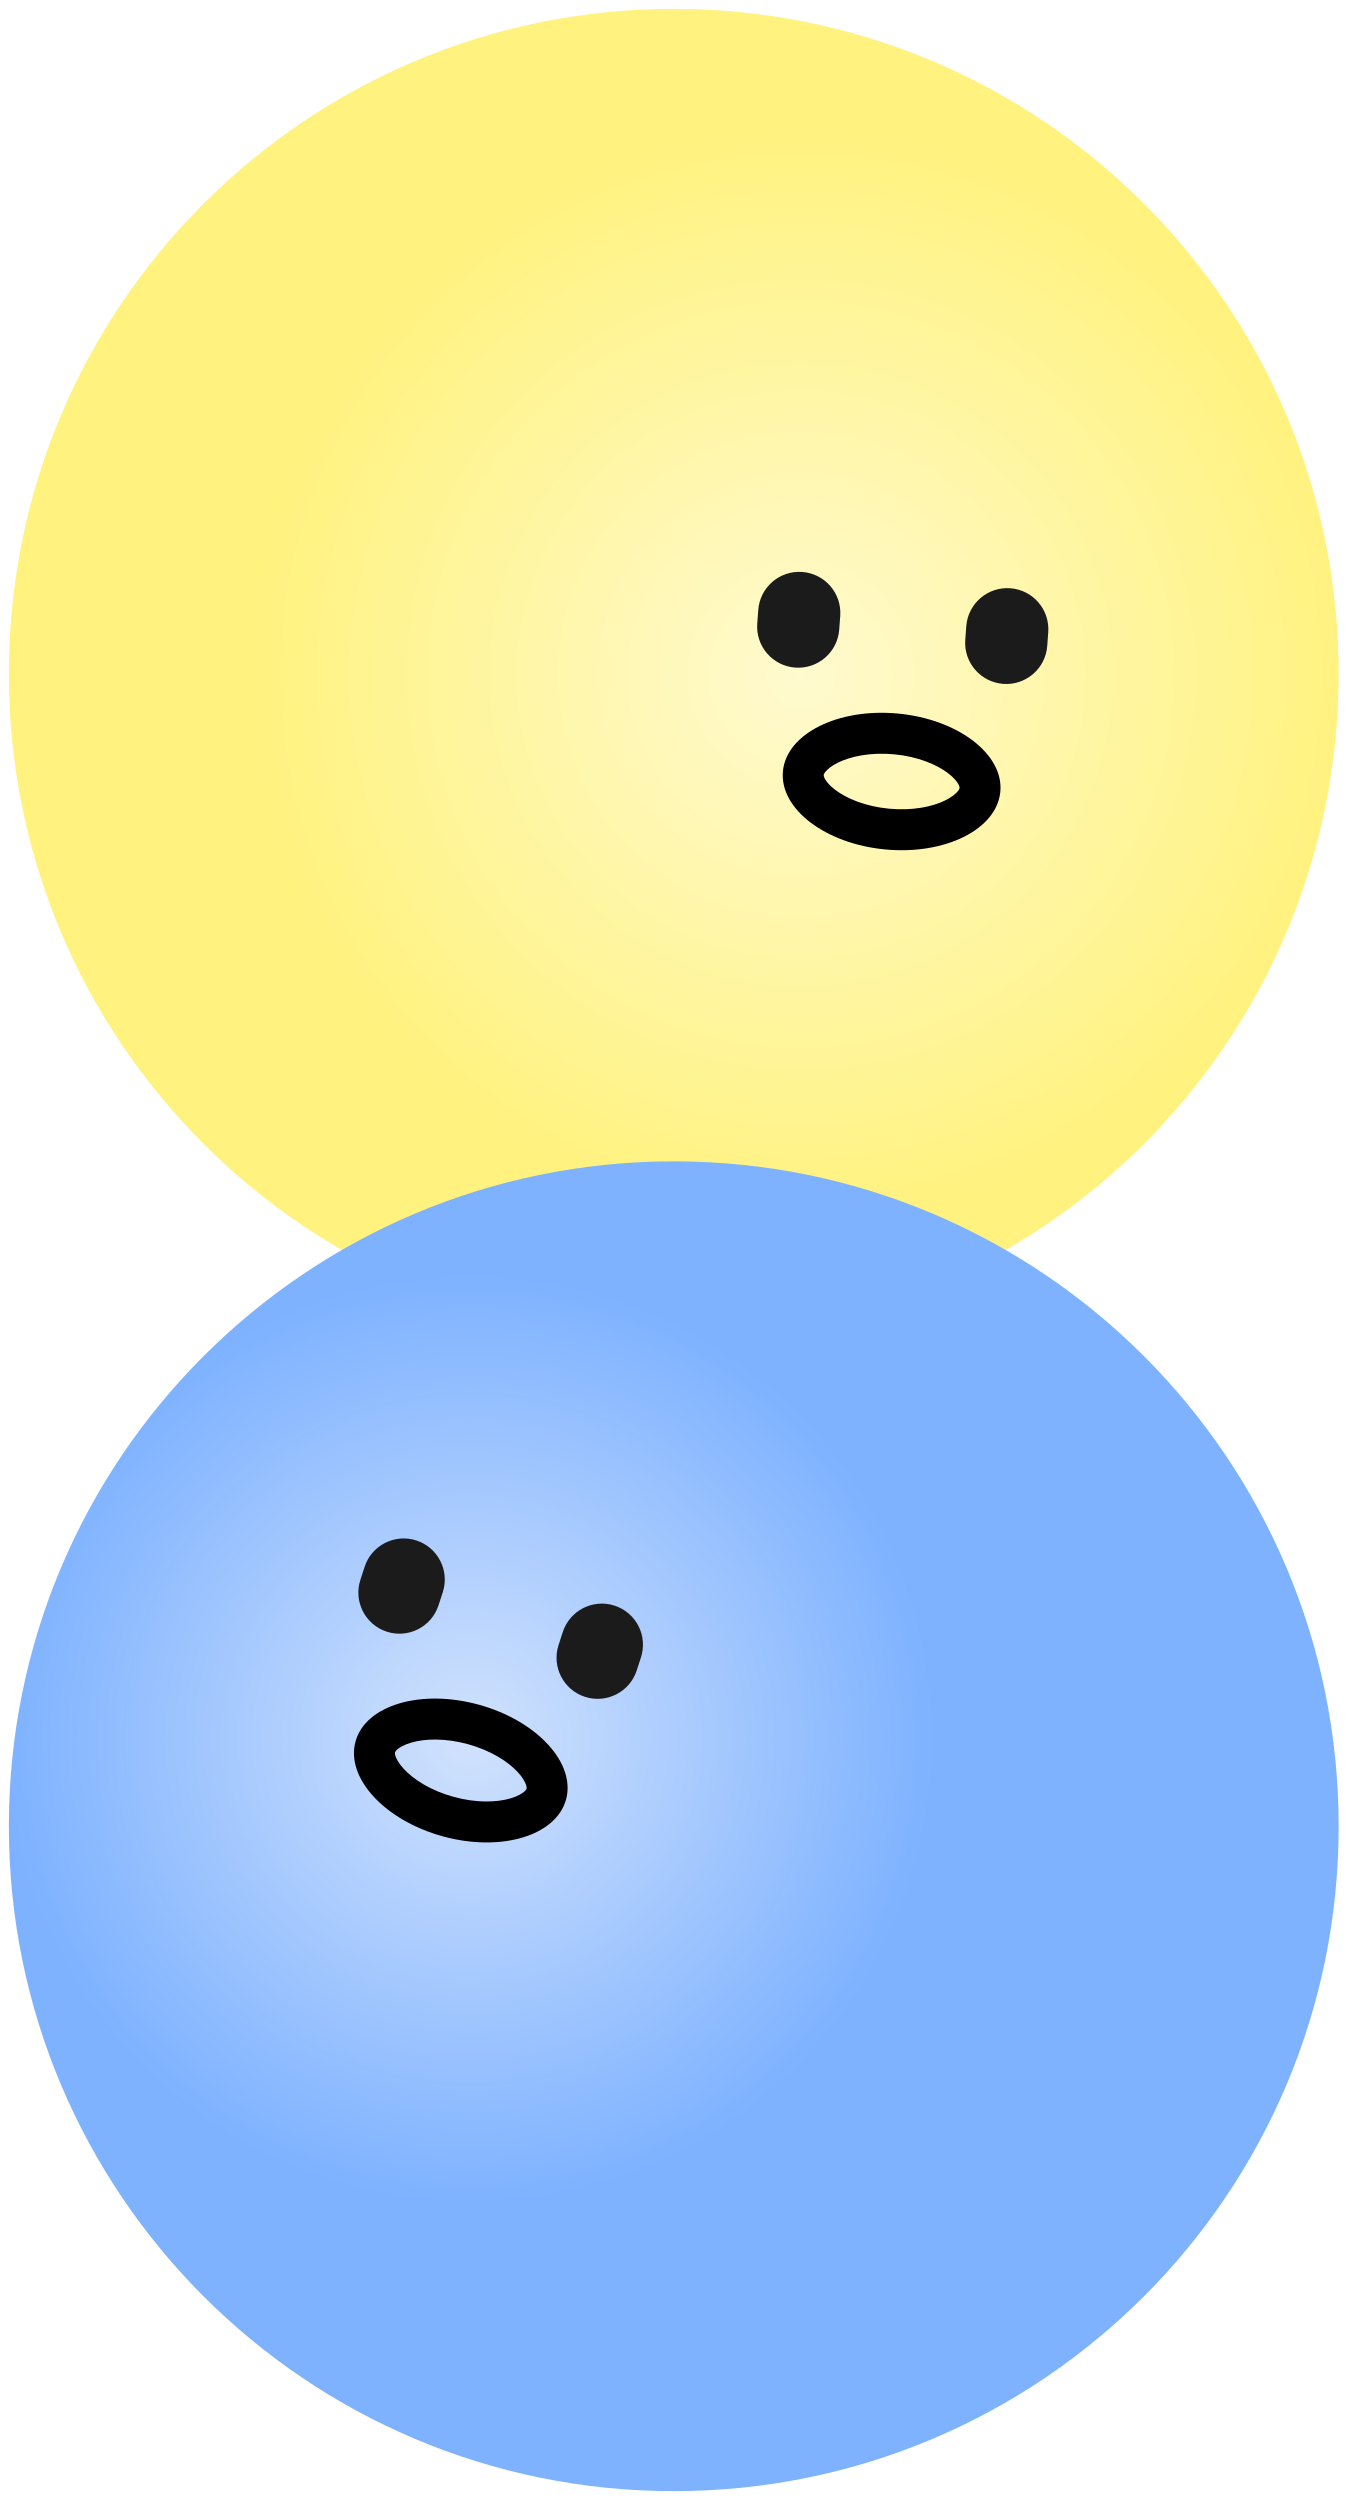
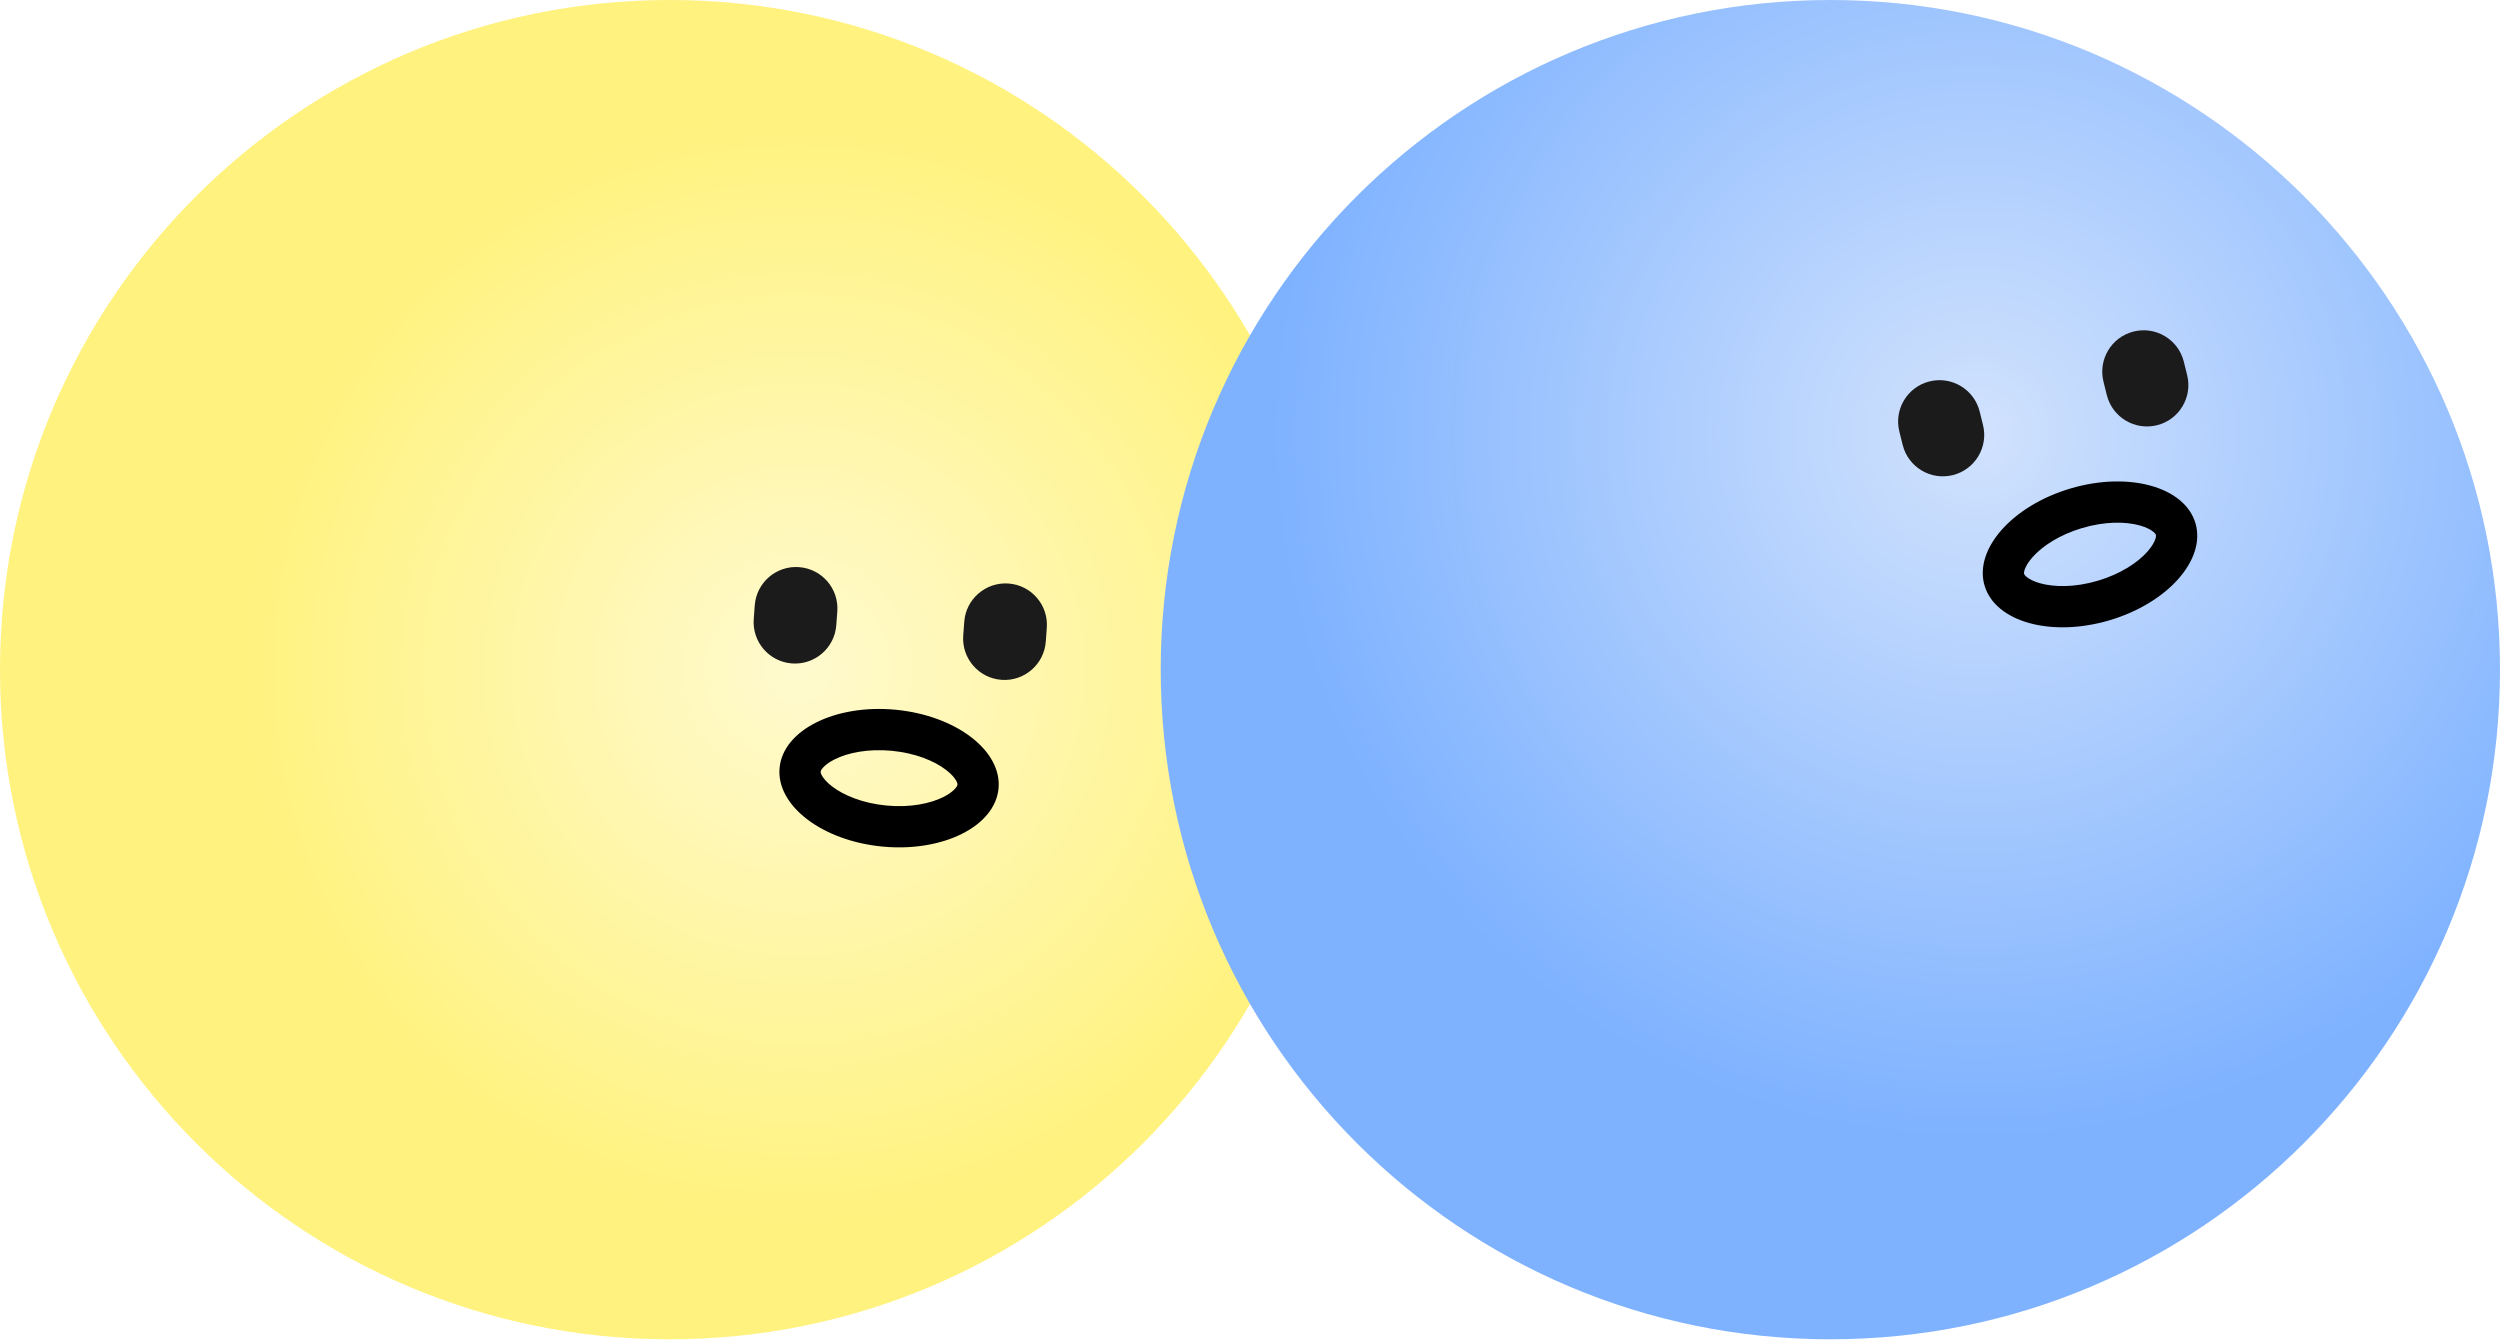
- <svg xmlns="http://www.w3.org/2000/svg" width="76" height="141" viewBox="0 0 76 141" fill="none">
-   <path d="M75.5 38C75.5 58.711 58.711 75.5 38 75.5C17.289 75.5 0.5 58.711 0.5 38C0.5 17.289 17.289 0.5 38 0.5C58.711 0.5 75.5 17.289 75.5 38Z" fill="url(#paint0_radial_1430_7327)" />
-   <path d="M47.389 34.742C47.484 33.465 46.526 32.354 45.249 32.259C43.972 32.164 42.861 33.122 42.766 34.399L42.709 35.169C42.614 36.446 43.572 37.558 44.849 37.653C46.125 37.747 47.237 36.789 47.332 35.513L47.389 34.742Z" fill="#1B1B1B" />
-   <path d="M59.121 35.66C59.216 34.384 58.258 33.272 56.981 33.177C55.705 33.083 54.593 34.041 54.498 35.317L54.441 36.088C54.346 37.364 55.305 38.476 56.581 38.571C57.858 38.666 58.969 37.707 59.064 36.431L59.121 35.66Z" fill="#1B1B1B" />
-   <path fill-rule="evenodd" clip-rule="evenodd" d="M54.119 44.44C54.12 44.428 54.127 44.365 54.052 44.228C53.969 44.078 53.796 43.857 53.476 43.612C52.827 43.116 51.764 42.67 50.433 42.544C49.102 42.418 47.974 42.657 47.243 43.022C46.883 43.203 46.671 43.387 46.562 43.52C46.463 43.64 46.457 43.702 46.456 43.714C46.455 43.726 46.449 43.789 46.524 43.926C46.606 44.076 46.779 44.297 47.099 44.542C47.748 45.038 48.812 45.484 50.143 45.61C51.474 45.736 52.602 45.498 53.332 45.132C53.693 44.951 53.904 44.767 54.013 44.634C54.112 44.514 54.118 44.451 54.119 44.44ZM49.925 47.909C53.311 48.229 56.218 46.773 56.418 44.657C56.619 42.541 54.036 40.566 50.65 40.245C47.264 39.925 44.357 41.381 44.157 43.497C43.957 45.613 46.539 47.588 49.925 47.909Z" fill="black" />
-   <path d="M75.5 103C75.5 123.711 58.711 140.5 38 140.5C17.289 140.5 0.5 123.711 0.5 103C0.5 82.289 17.289 65.5 38 65.5C58.711 65.5 75.5 82.289 75.5 103Z" fill="url(#paint1_radial_1430_7327)" />
-   <path d="M24.973 89.802C25.367 88.584 24.7 87.277 23.483 86.882C22.265 86.487 20.958 87.154 20.563 88.372L20.325 89.107C19.93 90.325 20.597 91.632 21.814 92.027C23.032 92.422 24.339 91.755 24.734 90.537L24.973 89.802Z" fill="#1B1B1B" />
-   <path d="M36.15 93.477C36.545 92.259 35.878 90.952 34.66 90.557C33.443 90.162 32.136 90.829 31.741 92.047L31.502 92.782C31.108 93.999 31.774 95.307 32.992 95.702C34.21 96.096 35.517 95.429 35.912 94.212L36.15 93.477Z" fill="#1B1B1B" />
-   <path fill-rule="evenodd" clip-rule="evenodd" d="M29.698 100.881C29.701 100.87 29.718 100.809 29.668 100.662C29.613 100.499 29.482 100.251 29.209 99.955C28.656 99.353 27.686 98.729 26.398 98.373C25.109 98.018 23.957 98.056 23.174 98.289C22.787 98.404 22.547 98.549 22.416 98.66C22.298 98.761 22.281 98.821 22.278 98.833C22.275 98.844 22.258 98.906 22.308 99.053C22.363 99.216 22.495 99.463 22.767 99.76C23.32 100.362 24.29 100.986 25.578 101.341C26.867 101.697 28.02 101.659 28.803 101.426C29.189 101.311 29.429 101.166 29.56 101.055C29.678 100.954 29.695 100.893 29.698 100.881ZM24.964 103.567C28.242 104.472 31.359 103.545 31.924 101.496C32.49 99.447 30.291 97.052 27.012 96.147C23.734 95.242 20.618 96.17 20.052 98.219C19.486 100.268 21.686 102.662 24.964 103.567Z" fill="black" />
+ <svg xmlns="http://www.w3.org/2000/svg" width="140" height="75" viewBox="0 0 140 75" fill="none">
+   <path d="M75 37.5C75 58.211 58.211 75 37.5 75C16.789 75 0 58.211 0 37.5C0 16.789 16.789 0 37.5 0C58.211 0 75 16.789 75 37.5Z" fill="url(#paint0_radial_1494_7942)" />
+   <path d="M46.889 34.242C46.984 32.965 46.026 31.854 44.749 31.759C43.472 31.664 42.361 32.622 42.266 33.899L42.209 34.669C42.114 35.946 43.072 37.058 44.349 37.153C45.625 37.247 46.737 36.289 46.832 35.013L46.889 34.242Z" fill="#1B1B1B" />
+   <path d="M58.621 35.16C58.716 33.884 57.758 32.772 56.481 32.677C55.205 32.583 54.093 33.541 53.998 34.817L53.941 35.588C53.846 36.864 54.805 37.976 56.081 38.071C57.358 38.166 58.469 37.207 58.564 35.931L58.621 35.16Z" fill="#1B1B1B" />
+   <path fill-rule="evenodd" clip-rule="evenodd" d="M53.619 43.94C53.62 43.928 53.627 43.865 53.552 43.728C53.469 43.578 53.296 43.357 52.976 43.112C52.327 42.616 51.264 42.17 49.933 42.044C48.602 41.918 47.474 42.157 46.743 42.522C46.383 42.703 46.171 42.887 46.062 43.02C45.963 43.14 45.957 43.202 45.956 43.214C45.955 43.226 45.949 43.289 46.024 43.426C46.106 43.576 46.279 43.797 46.599 44.042C47.248 44.538 48.312 44.984 49.643 45.11C50.974 45.236 52.102 44.998 52.832 44.632C53.193 44.451 53.404 44.267 53.513 44.134C53.612 44.014 53.618 43.951 53.619 43.94ZM49.425 47.409C52.811 47.729 55.718 46.273 55.918 44.157C56.119 42.041 53.536 40.066 50.15 39.745C46.764 39.425 43.857 40.881 43.657 42.997C43.457 45.113 46.039 47.088 49.425 47.409Z" fill="black" />
+   <path d="M140 37.5C140 58.211 123.211 75 102.5 75C81.789 75 65 58.211 65 37.5C65 16.789 81.789 0 102.5 0C123.211 0 140 16.789 140 37.5Z" fill="url(#paint1_radial_1494_7942)" />
+   <path d="M110.862 23.048C110.553 21.806 109.296 21.049 108.053 21.358C106.811 21.667 106.054 22.924 106.363 24.166L106.55 24.916C106.858 26.158 108.116 26.915 109.358 26.606C110.6 26.297 111.357 25.04 111.048 23.798L110.862 23.048Z" fill="#1B1B1B" />
+   <path d="M122.294 20.255C121.985 19.013 120.727 18.256 119.485 18.565C118.243 18.874 117.486 20.131 117.795 21.373L117.981 22.123C118.29 23.365 119.547 24.122 120.79 23.813C122.032 23.505 122.789 22.247 122.48 21.005L122.294 20.255Z" fill="#1B1B1B" />
+   <path fill-rule="evenodd" clip-rule="evenodd" d="M120.731 29.952C120.727 29.941 120.71 29.881 120.589 29.782C120.457 29.673 120.214 29.532 119.825 29.424C119.038 29.206 117.885 29.189 116.603 29.569C115.321 29.949 114.363 30.59 113.822 31.202C113.555 31.504 113.428 31.754 113.376 31.918C113.329 32.066 113.346 32.126 113.35 32.138C113.353 32.149 113.371 32.21 113.491 32.309C113.624 32.418 113.867 32.558 114.255 32.666C115.043 32.884 116.196 32.901 117.477 32.521C118.759 32.142 119.717 31.5 120.259 30.888C120.526 30.586 120.653 30.336 120.705 30.173C120.752 30.024 120.734 29.964 120.731 29.952ZM118.133 34.736C121.394 33.77 123.549 31.335 122.945 29.297C122.341 27.259 119.209 26.389 115.948 27.355C112.687 28.32 110.532 30.756 111.136 32.794C111.739 34.832 114.872 35.701 118.133 34.736Z" fill="black" />
  <defs>
-     <radialGradient id="paint0_radial_1430_7327" cx="0" cy="0" r="1" gradientUnits="userSpaceOnUse" gradientTransform="translate(45.1628 38) rotate(-149.091) scale(42.5855)">
+     <radialGradient id="paint0_radial_1494_7942" cx="0" cy="0" r="1" gradientUnits="userSpaceOnUse" gradientTransform="translate(44.6628 37.5) rotate(-149.091) scale(42.5855)">
      <stop stop-color="#FFFACF" />
      <stop offset="0.734" stop-color="#FFF27E" />
    </radialGradient>
-     <radialGradient id="paint1_radial_1430_7327" cx="0" cy="0" r="1" gradientUnits="userSpaceOnUse" gradientTransform="translate(26.5439 98.1143) rotate(113.095) scale(34.5279)">
+     <radialGradient id="paint1_radial_1494_7942" cx="0" cy="0" r="1" gradientUnits="userSpaceOnUse" gradientTransform="translate(110.625 24.375) rotate(129.629) scale(51.9352)">
      <stop stop-color="#D1E2FD" />
      <stop offset="0.755" stop-color="#7EB2FF" />
    </radialGradient>
  </defs>
</svg>
